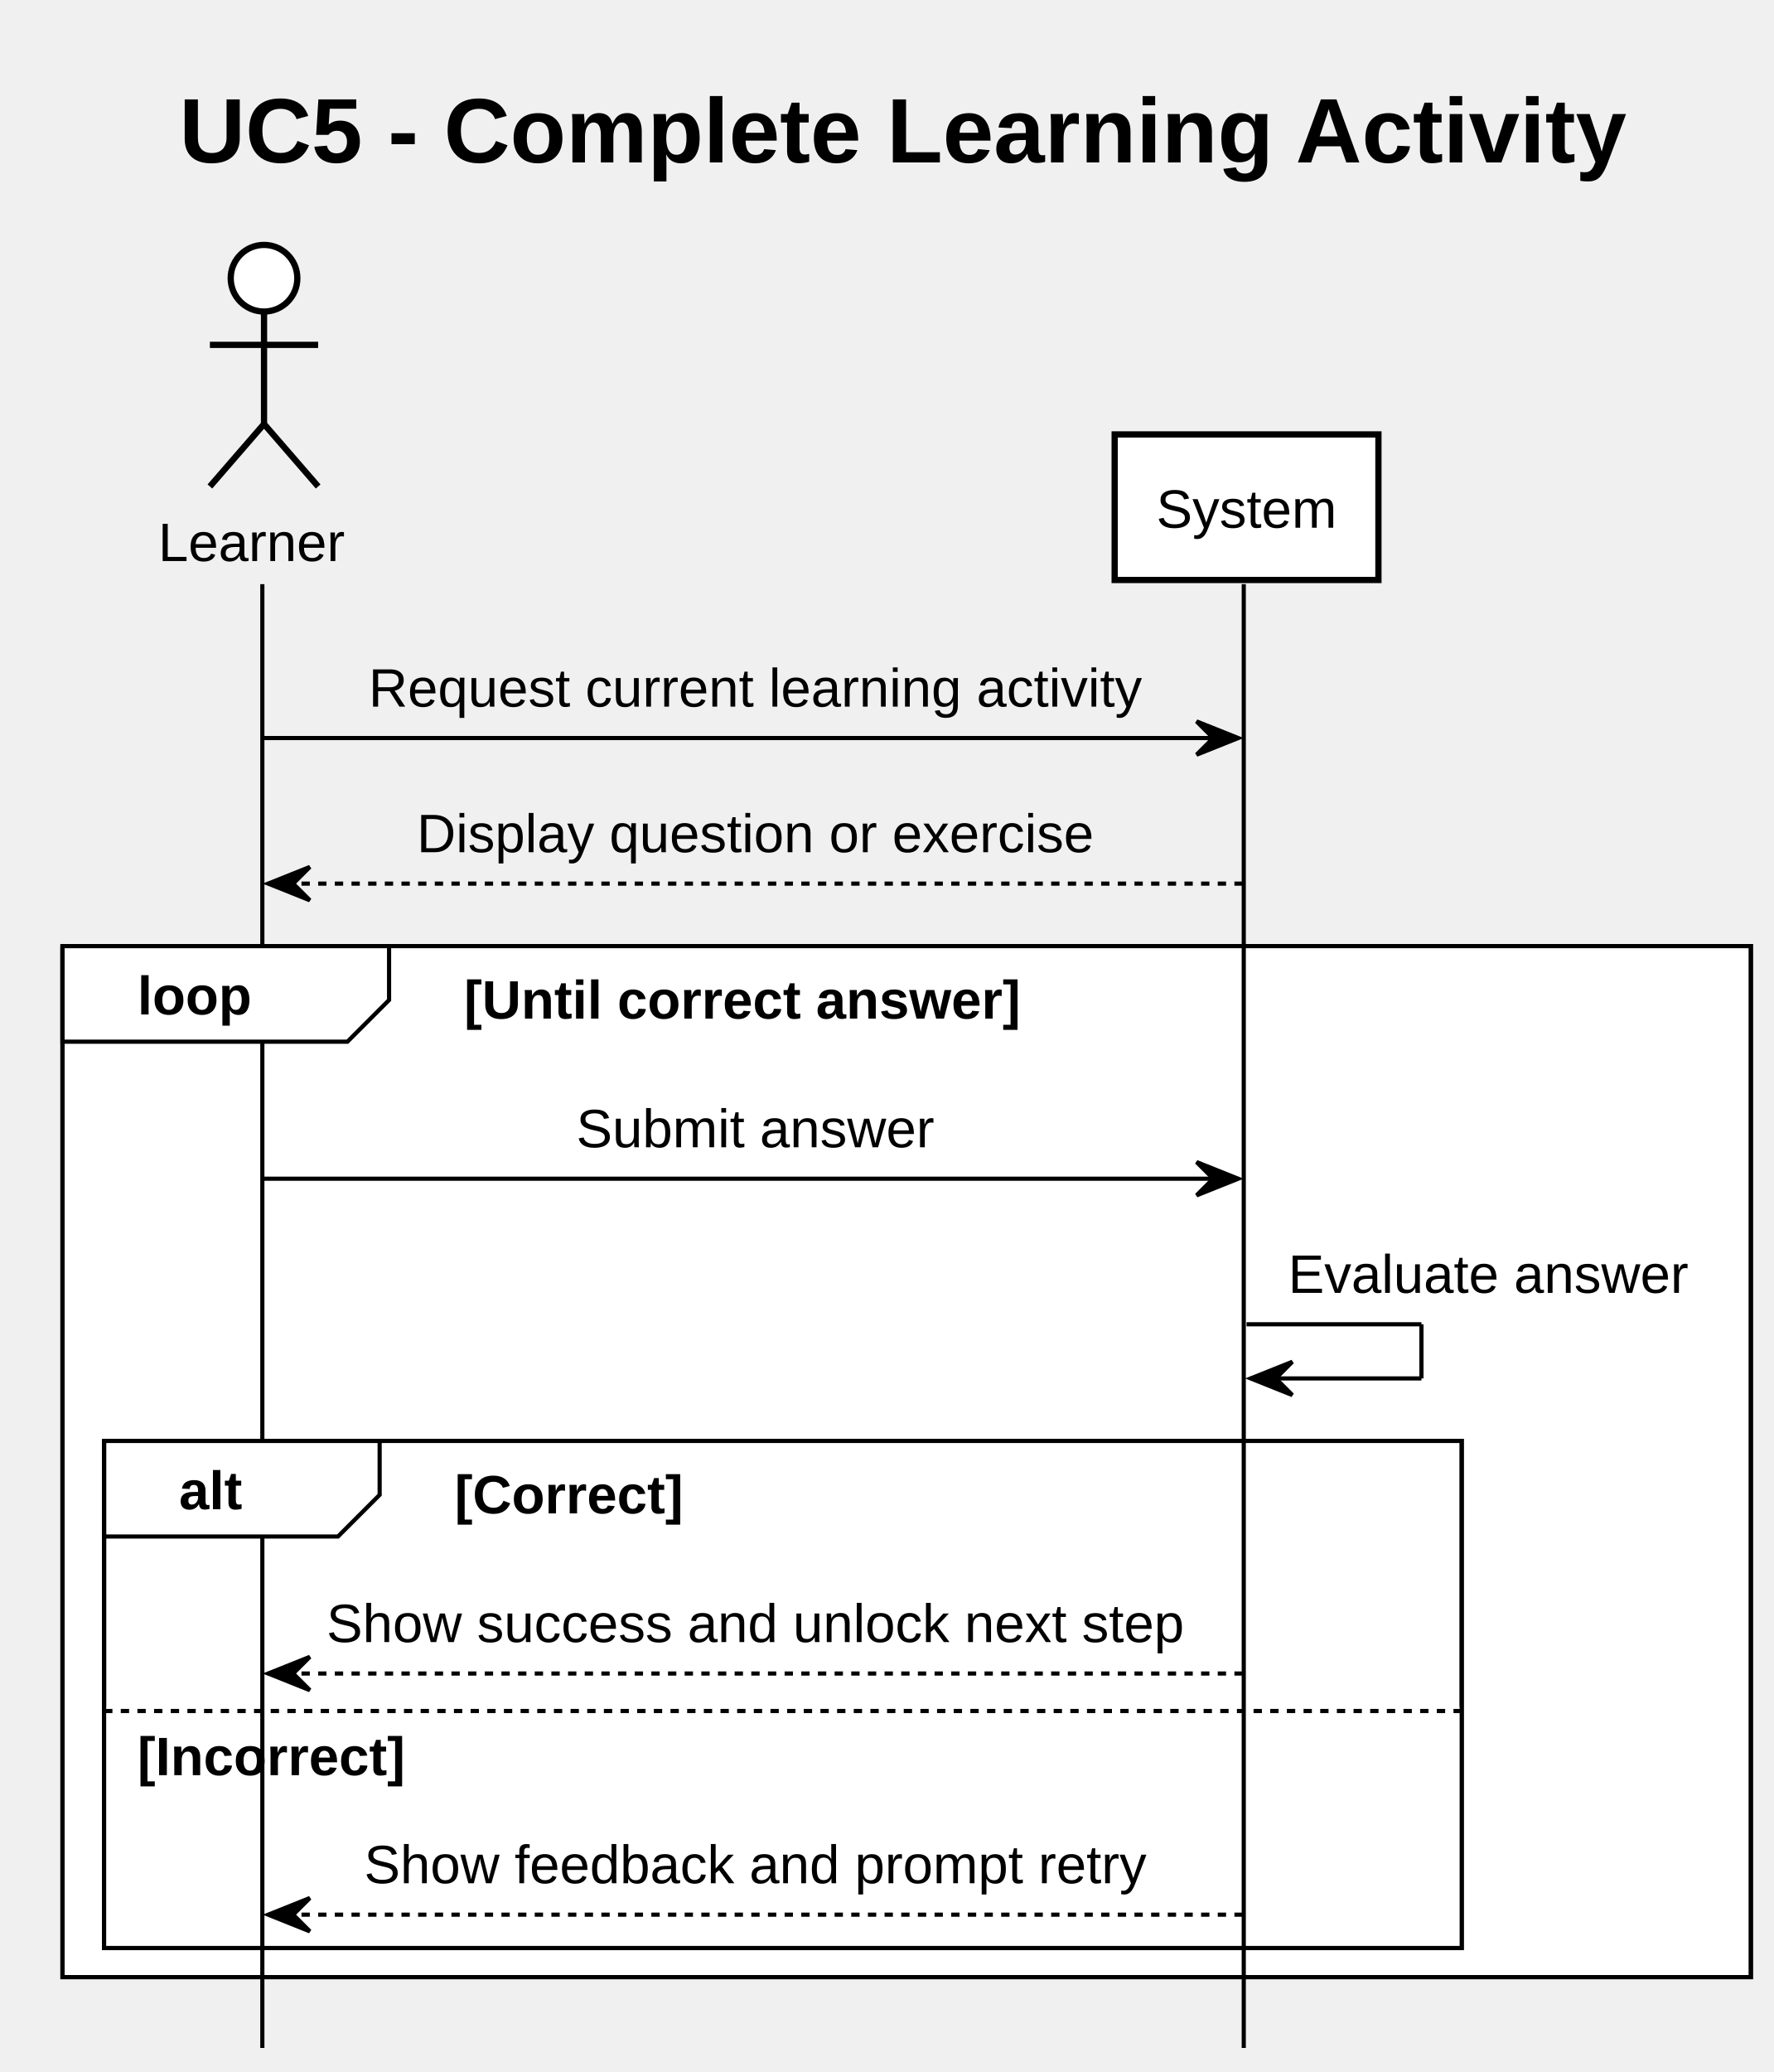
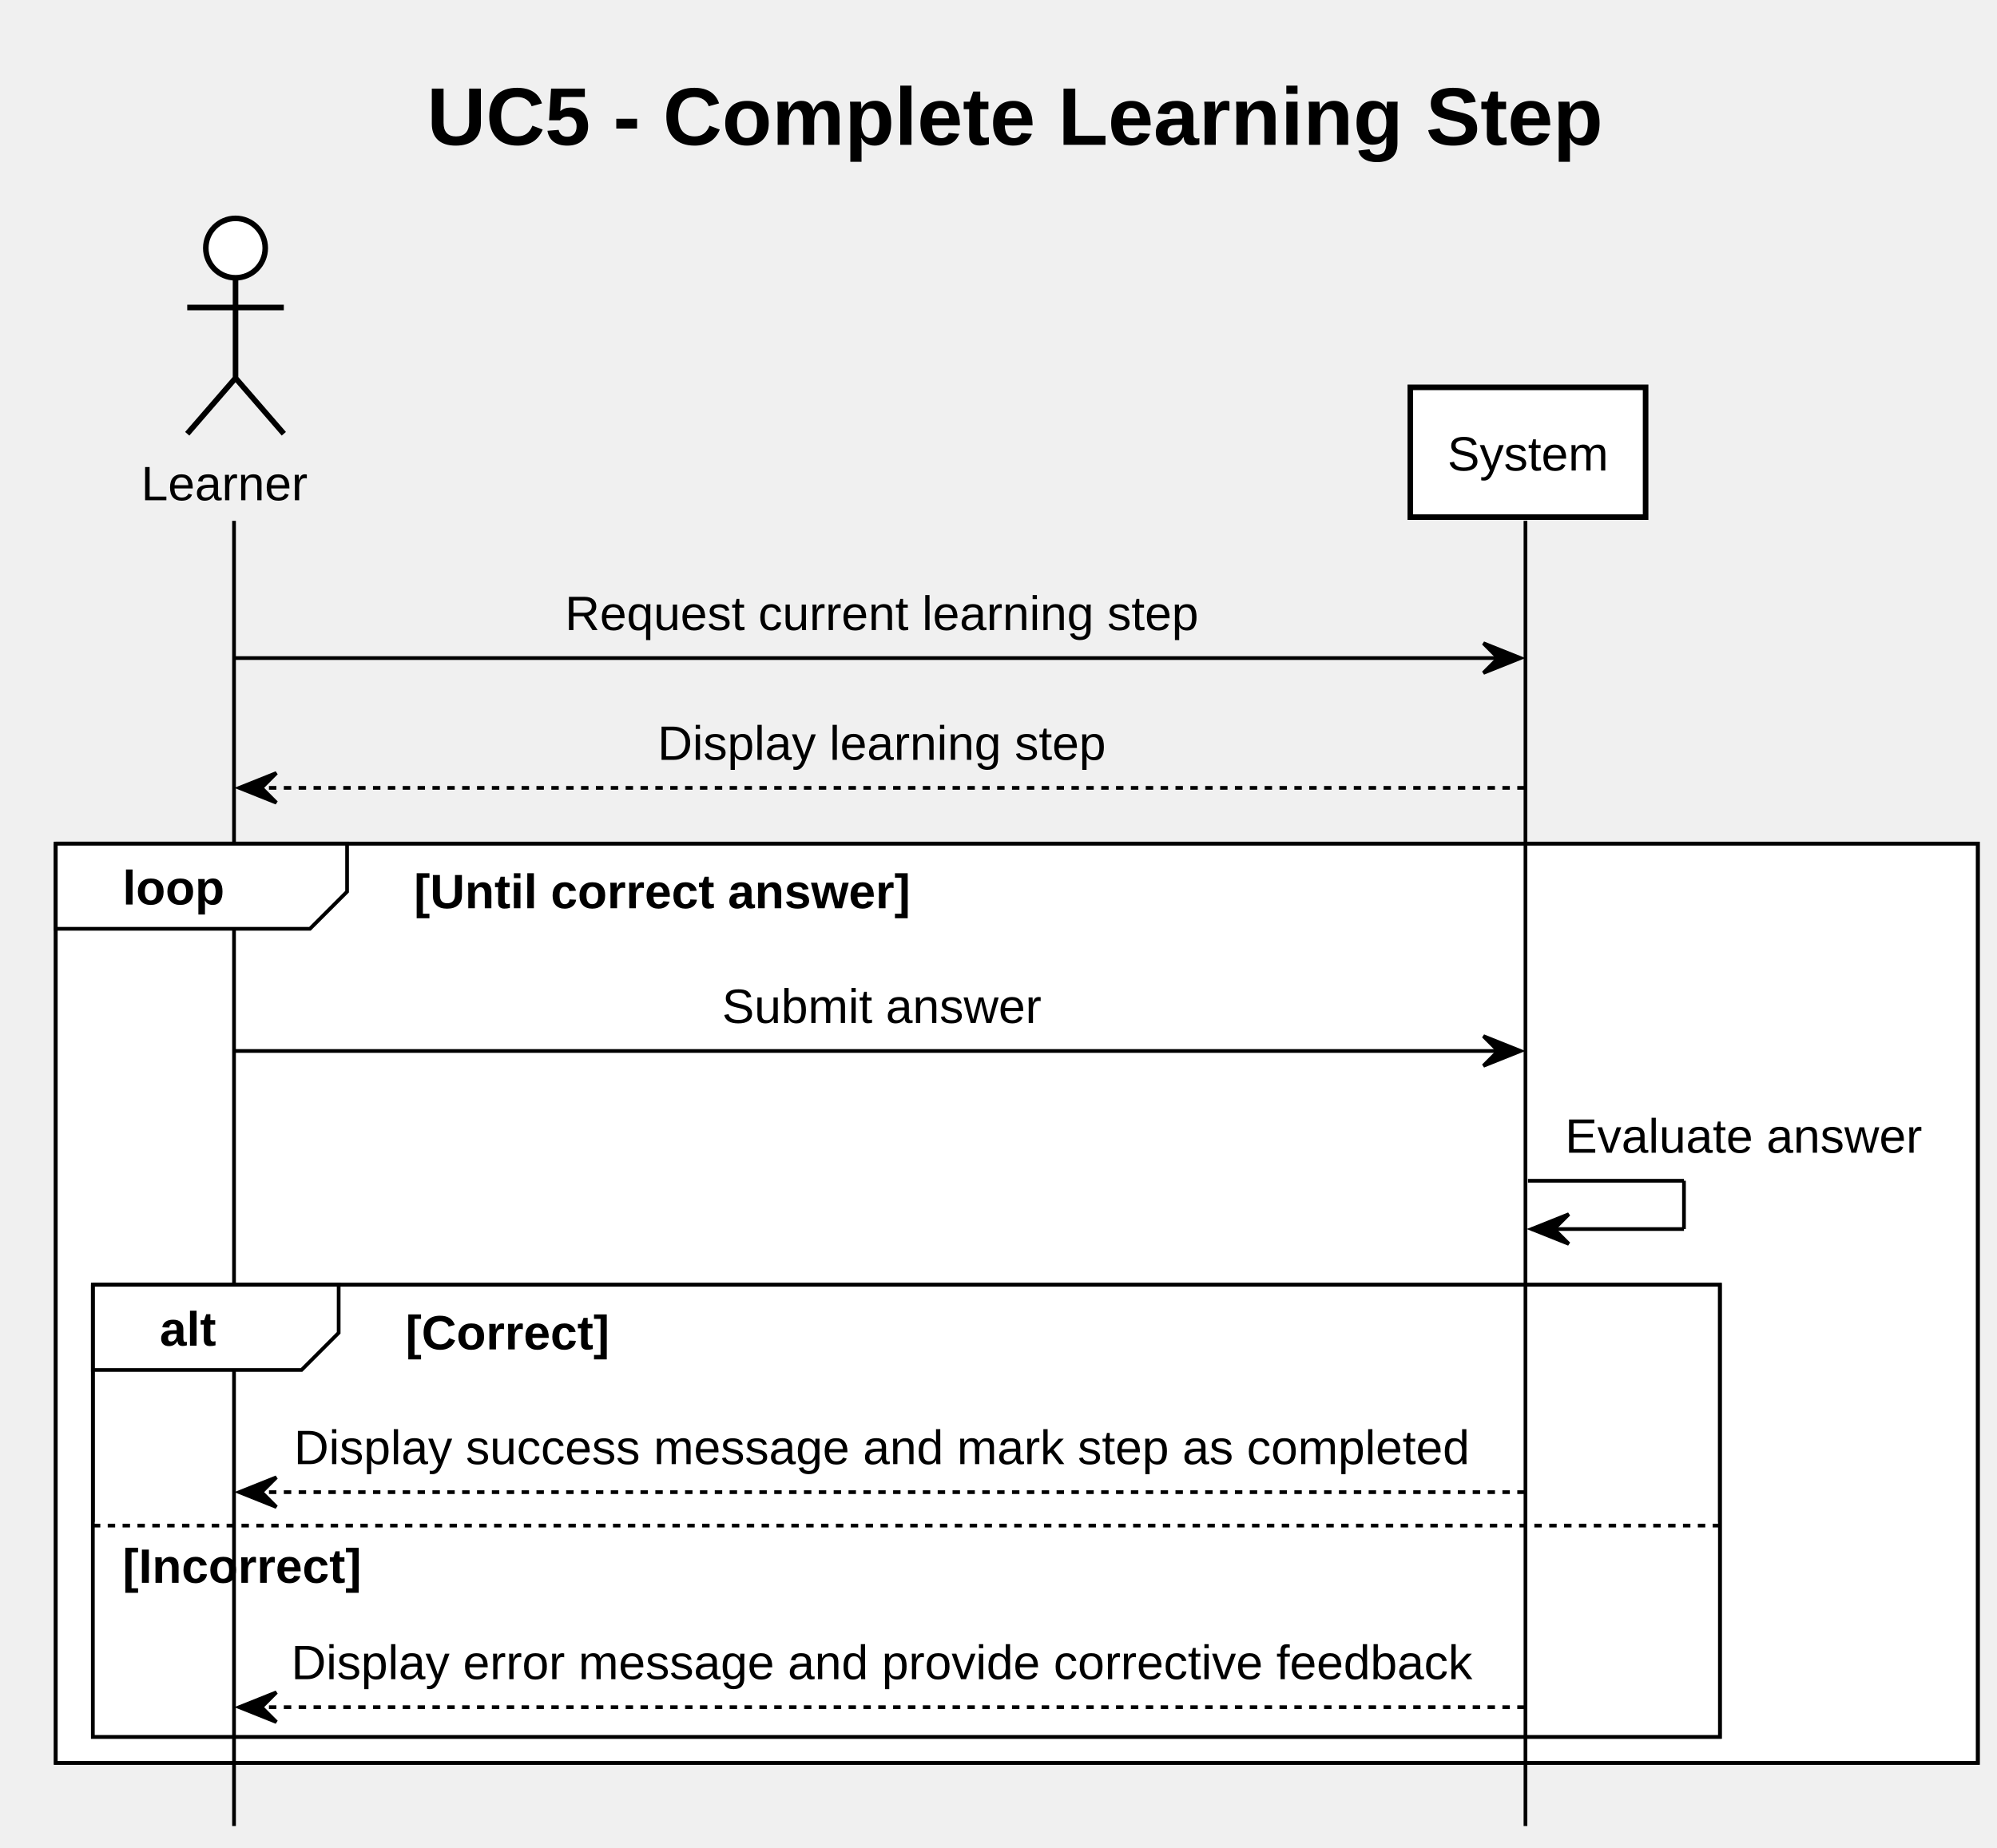
- <svg xmlns="http://www.w3.org/2000/svg" contentStyleType="text/css" data-diagram-type="SEQUENCE" height="570.625px" preserveAspectRatio="none" style="width:488px;height:570px;background:#FFFFFF;" version="1.1" viewBox="0 0 488 570" width="488.125px" zoomAndPan="magnify">
+ <svg xmlns="http://www.w3.org/2000/svg" contentStyleType="text/css" data-diagram-type="SEQUENCE" height="570.625px" preserveAspectRatio="none" style="width:616px;height:570px;background:#FFFFFF;" version="1.1" viewBox="0 0 616 570" width="616.458px" zoomAndPan="magnify">
  <defs />
  <g>
-     <text fill="#000000" font-family="Arial" font-size="25.208" font-weight="bold" lengthAdjust="spacing" textLength="399.198" x="49.313" y="44.682">UC5 - Complete Learning Activity</text>
-     <rect fill="#FFFFFF" height="283.638" style="stroke:#000000;stroke-width:1.146;" width="464.594" x="17.188" y="260.269" />
-     <rect fill="#FFFFFF" height="139.498" style="stroke:#000000;stroke-width:1.146;" width="373.57" x="28.646" y="396.388" />
-     <rect fill="#FFFFFF" height="66.341" style="stroke:none;stroke-width:1.146;" width="373.57" x="28.646" y="469.546" />
+     <text fill="#000000" font-family="Arial" font-size="25.208" font-weight="bold" lengthAdjust="spacing" textLength="362.764" x="131.684" y="44.682">UC5 - Complete Learning Step</text>
+     <rect fill="#FFFFFF" height="283.638" style="stroke:#000000;stroke-width:1.146;" width="592.903" x="17.188" y="260.269" />
+     <rect fill="#FFFFFF" height="139.498" style="stroke:#000000;stroke-width:1.146;" width="501.879" x="28.646" y="396.388" />
+     <rect fill="#FFFFFF" height="66.341" style="stroke:none;stroke-width:1.146;" width="501.879" x="28.646" y="469.546" />
    <g>
      <rect fill="#000000" fill-opacity="0" height="402.687" width="9.167" x="68.067" y="160.699" />
      <line style="stroke:#000000;stroke-width:1.146;" x1="72.188" x2="72.188" y1="160.699" y2="563.386" />
    </g>
    <g>
-       <rect fill="#000000" fill-opacity="0" height="402.687" width="9.167" x="338.426" y="160.699" />
-       <line style="stroke:#000000;stroke-width:1.146;" x1="342.241" x2="342.241" y1="160.699" y2="563.386" />
+       <rect fill="#000000" fill-opacity="0" height="402.687" width="9.167" x="466.736" y="160.699" />
+       <line style="stroke:#000000;stroke-width:1.146;" x1="470.55" x2="470.55" y1="160.699" y2="563.386" />
    </g>
    <g class="participant participant-head" data-participant="Learner">
      <text fill="#000000" font-family="Arial" font-size="14.896" lengthAdjust="spacing" textLength="51.343" x="43.542" y="154.349">Learner</text>
      <ellipse cx="72.65" cy="76.539" fill="#FFFFFF" rx="9.167" ry="9.167" style="stroke:#000000;stroke-width:1.719;" />
      <path d="M72.65,85.706 L72.65,116.643 M57.755,94.873 L87.546,94.873 M72.65,116.643 L57.755,133.831 M72.65,116.643 L87.546,133.831" fill="none" style="stroke:#000000;stroke-width:1.719;" />
    </g>
    <g class="participant participant-head" data-participant="System">
-       <rect fill="#FFFFFF" height="40.045" style="stroke:#000000;stroke-width:1.719;" width="72.579" x="306.72" y="119.508" />
-       <text fill="#000000" font-family="Arial" font-size="14.896" lengthAdjust="spacing" textLength="49.663" x="318.178" y="145.182">System</text>
+       <rect fill="#FFFFFF" height="40.045" style="stroke:#000000;stroke-width:1.719;" width="72.579" x="435.029" y="119.508" />
+       <text fill="#000000" font-family="Arial" font-size="14.896" lengthAdjust="spacing" textLength="49.663" x="446.488" y="145.182">System</text>
    </g>
    <g class="message" data-participant-1="Learner" data-participant-2="System">
-       <polygon fill="#000000" points="329.26,198.453,340.718,203.036,329.26,207.62,333.843,203.036" style="stroke:#000000;stroke-width:1.146;" />
-       <line style="stroke:#000000;stroke-width:1.146;" x1="72.65" x2="336.135" y1="203.036" y2="203.036" />
-       <text fill="#000000" font-family="Arial" font-size="14.896" lengthAdjust="spacing" textLength="212.782" x="101.439" y="194.394">Request current learning activity</text>
+       <polygon fill="#000000" points="457.569,198.453,469.027,203.036,457.569,207.62,462.152,203.036" style="stroke:#000000;stroke-width:1.146;" />
+       <line style="stroke:#000000;stroke-width:1.146;" x1="72.65" x2="464.444" y1="203.036" y2="203.036" />
+       <text fill="#000000" font-family="Arial" font-size="14.896" lengthAdjust="spacing" textLength="195.413" x="174.278" y="194.394">Request current learning step</text>
    </g>
    <g class="message" data-participant-1="System" data-participant-2="Learner">
      <polygon fill="#000000" points="85.255,238.498,73.796,243.082,85.255,247.665,80.671,243.082" style="stroke:#000000;stroke-width:1.146;" />
-       <line style="stroke:#000000;stroke-width:1.146;stroke-dasharray:2.292,2.292;" x1="78.38" x2="341.864" y1="243.082" y2="243.082" />
-       <text fill="#000000" font-family="Arial" font-size="14.896" lengthAdjust="spacing" textLength="186.285" x="114.687" y="234.44">Display question or exercise</text>
+       <line style="stroke:#000000;stroke-width:1.146;stroke-dasharray:2.292,2.292;" x1="78.38" x2="470.173" y1="243.082" y2="243.082" />
+       <text fill="#000000" font-family="Arial" font-size="14.896" lengthAdjust="spacing" textLength="138.274" x="202.848" y="234.44">Display learning step</text>
    </g>
    <path d="M17.188,260.269 L107.06,260.269 L107.06,275.106 L95.602,286.565 L17.188,286.565 L17.188,260.269" fill="#FFFFFF" style="stroke:#000000;stroke-width:1.146;" />
-     <rect fill="none" height="283.638" style="stroke:#000000;stroke-width:1.146;" width="464.594" x="17.188" y="260.269" />
+     <rect fill="none" height="283.638" style="stroke:#000000;stroke-width:1.146;" width="592.903" x="17.188" y="260.269" />
    <text fill="#000000" font-family="Arial" font-size="14.896" font-weight="bold" lengthAdjust="spacing" textLength="31.435" x="37.812" y="279.068">loop</text>
    <text fill="#000000" font-family="Arial" font-size="14.896" font-weight="bold" lengthAdjust="spacing" textLength="153.133" x="127.685" y="280.214">[Until correct answer]</text>
    <g class="message" data-participant-1="Learner" data-participant-2="System">
-       <polygon fill="#000000" points="329.26,319.676,340.718,324.26,329.26,328.843,333.843,324.26" style="stroke:#000000;stroke-width:1.146;" />
-       <line style="stroke:#000000;stroke-width:1.146;" x1="72.65" x2="336.135" y1="324.26" y2="324.26" />
-       <text fill="#000000" font-family="Arial" font-size="14.896" lengthAdjust="spacing" textLength="98.518" x="158.571" y="315.618">Submit answer</text>
+       <polygon fill="#000000" points="457.569,319.676,469.027,324.26,457.569,328.843,462.152,324.26" style="stroke:#000000;stroke-width:1.146;" />
+       <line style="stroke:#000000;stroke-width:1.146;" x1="72.65" x2="464.444" y1="324.26" y2="324.26" />
+       <text fill="#000000" font-family="Arial" font-size="14.896" lengthAdjust="spacing" textLength="98.518" x="222.726" y="315.618">Submit answer</text>
    </g>
    <g class="message" data-participant-1="System" data-participant-2="System">
-       <line style="stroke:#000000;stroke-width:1.146;" x1="343.01" x2="391.135" y1="364.305" y2="364.305" />
-       <line style="stroke:#000000;stroke-width:1.146;" x1="391.135" x2="391.135" y1="364.305" y2="379.201" />
-       <line style="stroke:#000000;stroke-width:1.146;" x1="344.155" x2="391.135" y1="379.201" y2="379.201" />
-       <polygon fill="#000000" points="355.614,374.618,344.155,379.201,355.614,383.784,351.03,379.201" style="stroke:#000000;stroke-width:1.146;" />
-       <text fill="#000000" font-family="Arial" font-size="14.896" lengthAdjust="spacing" textLength="110.126" x="354.468" y="355.663">Evaluate answer</text>
+       <line style="stroke:#000000;stroke-width:1.146;" x1="471.319" x2="519.444" y1="364.305" y2="364.305" />
+       <line style="stroke:#000000;stroke-width:1.146;" x1="519.444" x2="519.444" y1="364.305" y2="379.201" />
+       <line style="stroke:#000000;stroke-width:1.146;" x1="472.465" x2="519.444" y1="379.201" y2="379.201" />
+       <polygon fill="#000000" points="483.923,374.618,472.465,379.201,483.923,383.784,479.34,379.201" style="stroke:#000000;stroke-width:1.146;" />
+       <text fill="#000000" font-family="Arial" font-size="14.896" lengthAdjust="spacing" textLength="110.126" x="482.777" y="355.663">Evaluate answer</text>
    </g>
    <path d="M28.646,396.388 L104.467,396.388 L104.467,411.226 L93.008,422.684 L28.646,422.684 L28.646,396.388" fill="#FFFFFF" style="stroke:#000000;stroke-width:1.146;" />
-     <rect fill="none" height="139.498" style="stroke:#000000;stroke-width:1.146;" width="373.57" x="28.646" y="396.388" />
+     <rect fill="none" height="139.498" style="stroke:#000000;stroke-width:1.146;" width="501.879" x="28.646" y="396.388" />
    <text fill="#000000" font-family="Arial" font-size="14.896" font-weight="bold" lengthAdjust="spacing" textLength="17.383" x="49.271" y="415.188">alt</text>
    <text fill="#000000" font-family="Arial" font-size="14.896" font-weight="bold" lengthAdjust="spacing" textLength="62.9" x="125.092" y="416.333">[Correct]</text>
    <g class="message" data-participant-1="System" data-participant-2="Learner">
      <polygon fill="#000000" points="85.255,455.796,73.796,460.379,85.255,464.962,80.671,460.379" style="stroke:#000000;stroke-width:1.146;" />
-       <line style="stroke:#000000;stroke-width:1.146;stroke-dasharray:2.292,2.292;" x1="78.38" x2="341.864" y1="460.379" y2="460.379" />
-       <text fill="#000000" font-family="Arial" font-size="14.896" lengthAdjust="spacing" textLength="235.984" x="89.838" y="451.737">Show success and unlock next step</text>
+       <line style="stroke:#000000;stroke-width:1.146;stroke-dasharray:2.292,2.292;" x1="78.38" x2="470.173" y1="460.379" y2="460.379" />
+       <text fill="#000000" font-family="Arial" font-size="14.896" lengthAdjust="spacing" textLength="362.628" x="90.671" y="451.737">Display success message and mark step as completed</text>
    </g>
-     <line style="stroke:#000000;stroke-width:1.146;stroke-dasharray:2.292,2.292;" x1="28.646" x2="402.216" y1="470.691" y2="470.691" />
+     <line style="stroke:#000000;stroke-width:1.146;stroke-dasharray:2.292,2.292;" x1="28.646" x2="530.525" y1="470.691" y2="470.691" />
    <text fill="#000000" font-family="Arial" font-size="14.896" font-weight="bold" lengthAdjust="spacing" textLength="73.665" x="37.812" y="488.345">[Incorrect]</text>
    <g class="message" data-participant-1="System" data-participant-2="Learner">
      <polygon fill="#000000" points="85.255,522.136,73.796,526.72,85.255,531.303,80.671,526.72" style="stroke:#000000;stroke-width:1.146;" />
-       <line style="stroke:#000000;stroke-width:1.146;stroke-dasharray:2.292,2.292;" x1="78.38" x2="341.864" y1="526.72" y2="526.72" />
-       <text fill="#000000" font-family="Arial" font-size="14.896" lengthAdjust="spacing" textLength="215.277" x="100.192" y="518.077">Show feedback and prompt retry</text>
+       <line style="stroke:#000000;stroke-width:1.146;stroke-dasharray:2.292,2.292;" x1="78.38" x2="470.173" y1="526.72" y2="526.72" />
+       <text fill="#000000" font-family="Arial" font-size="14.896" lengthAdjust="spacing" textLength="364.293" x="89.838" y="518.077">Display error message and provide corrective feedback</text>
    </g>
  </g>
</svg>
